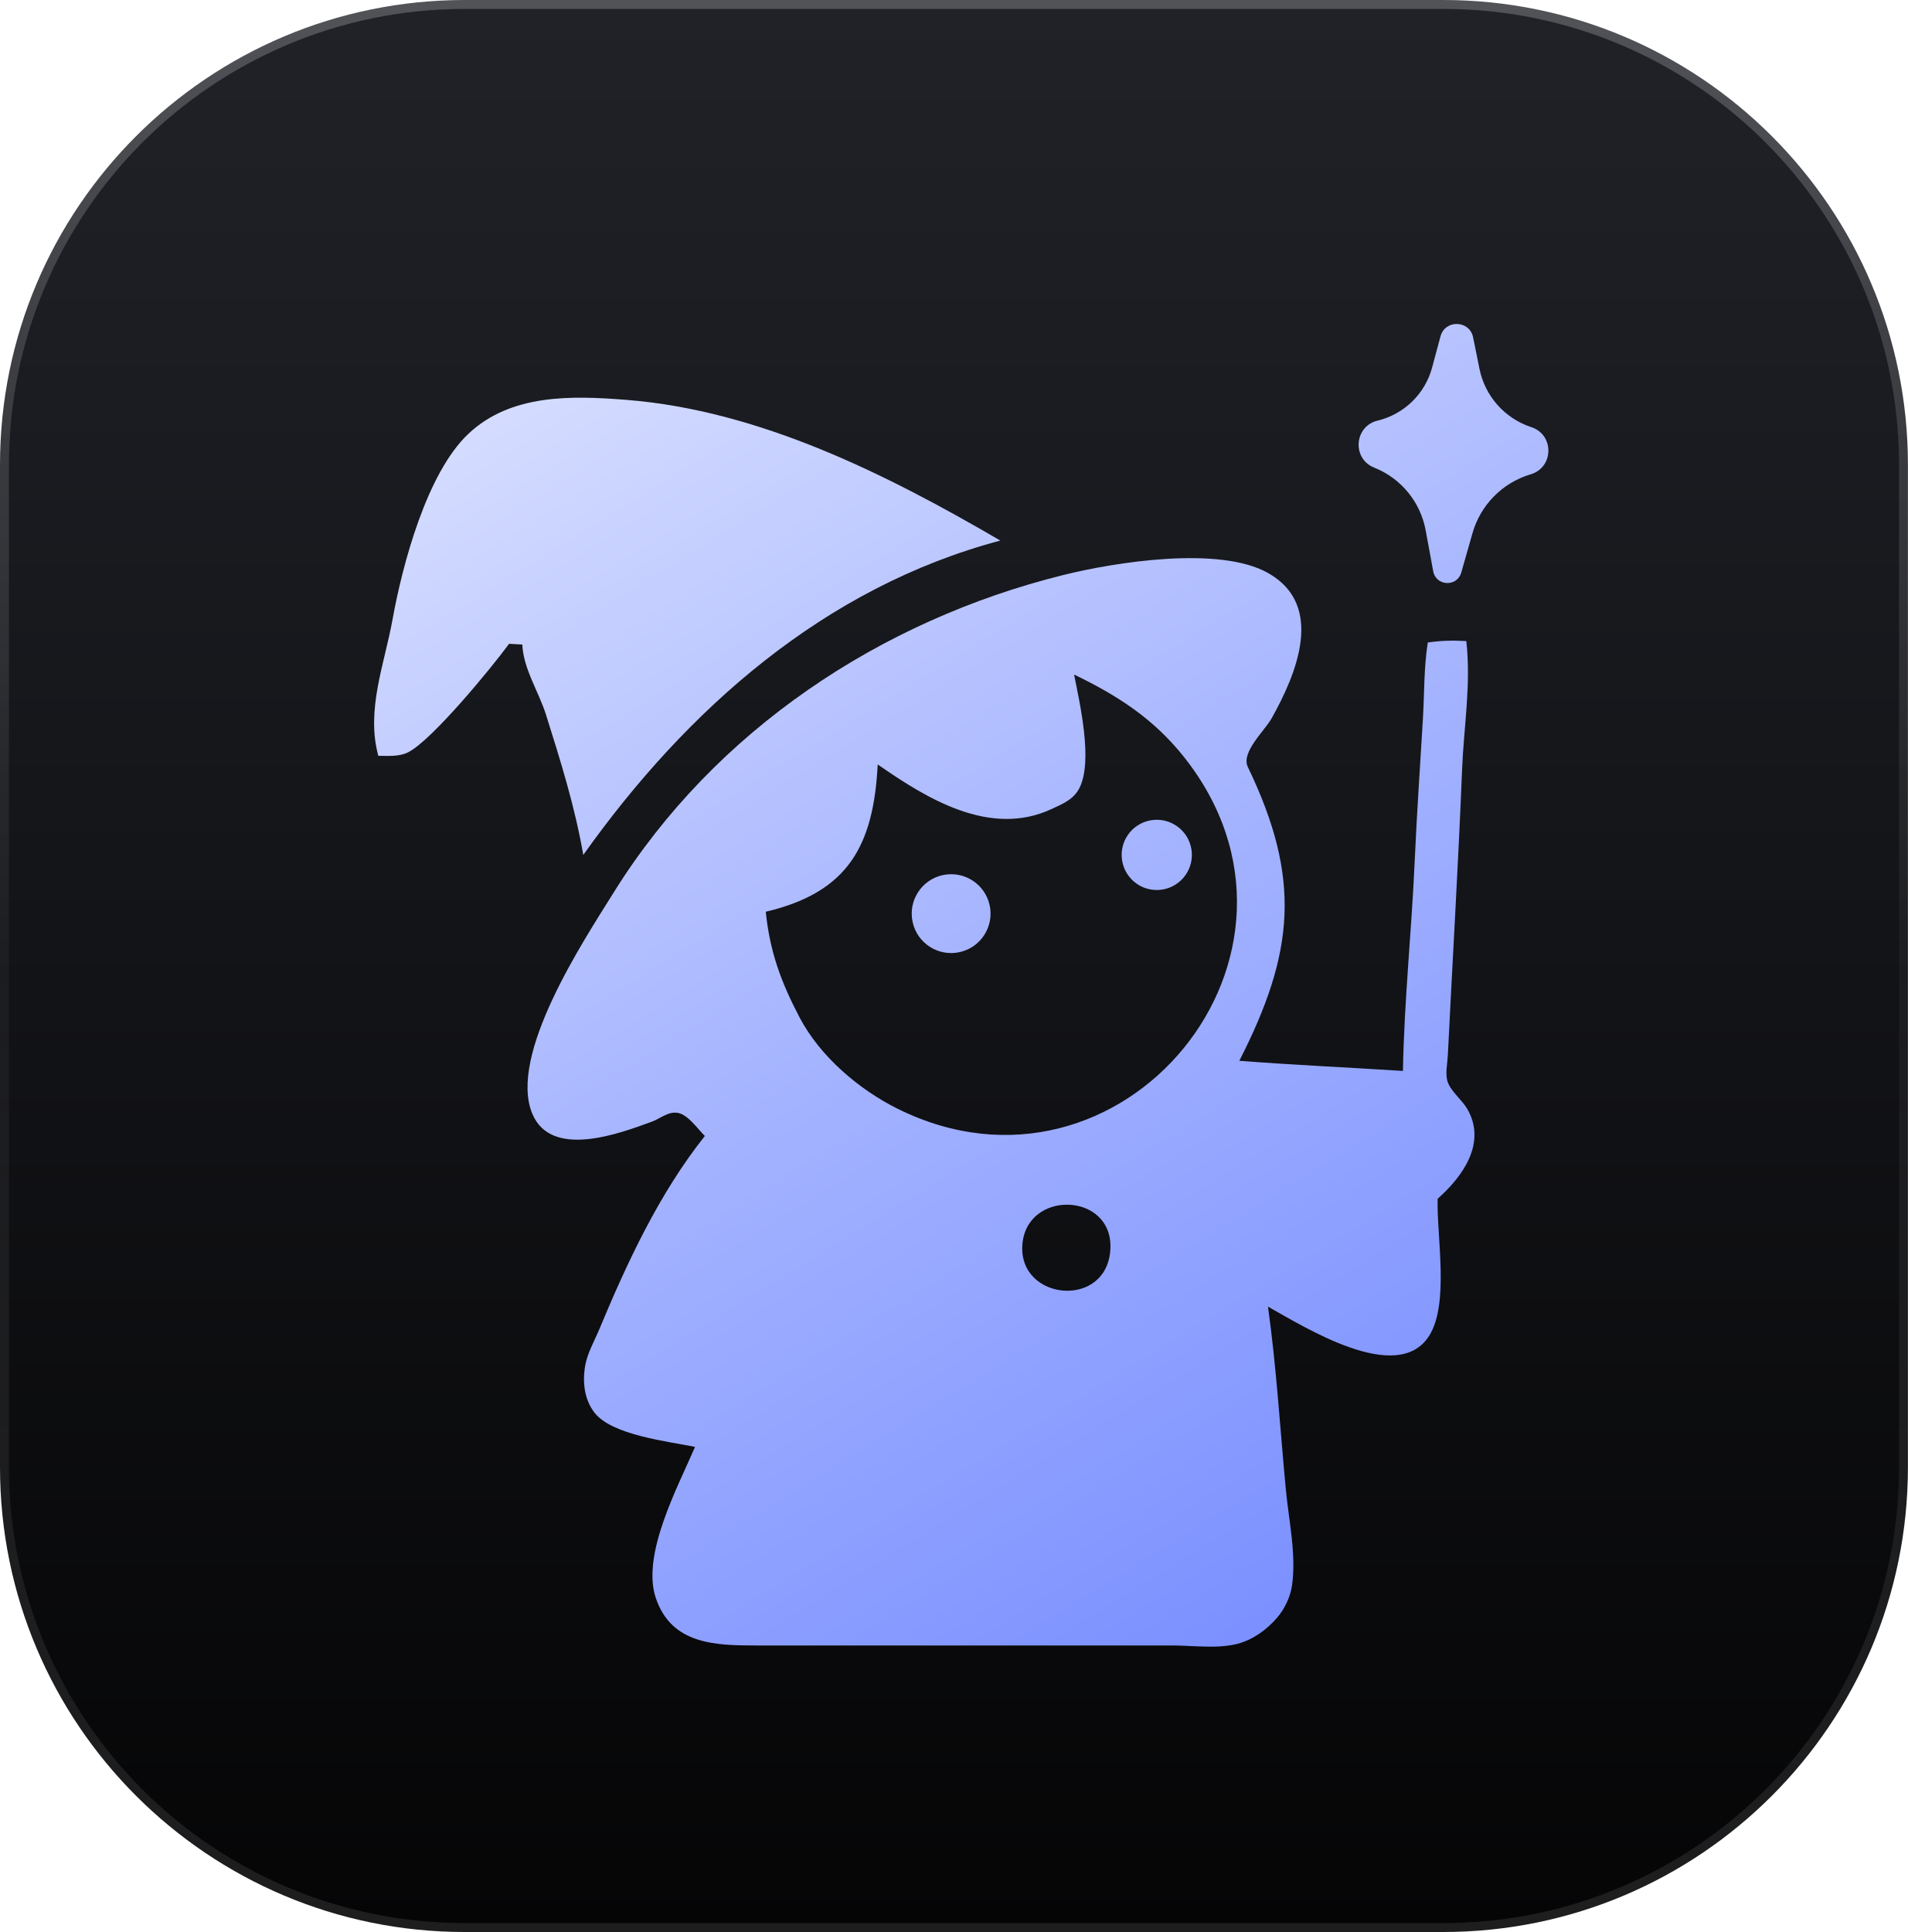
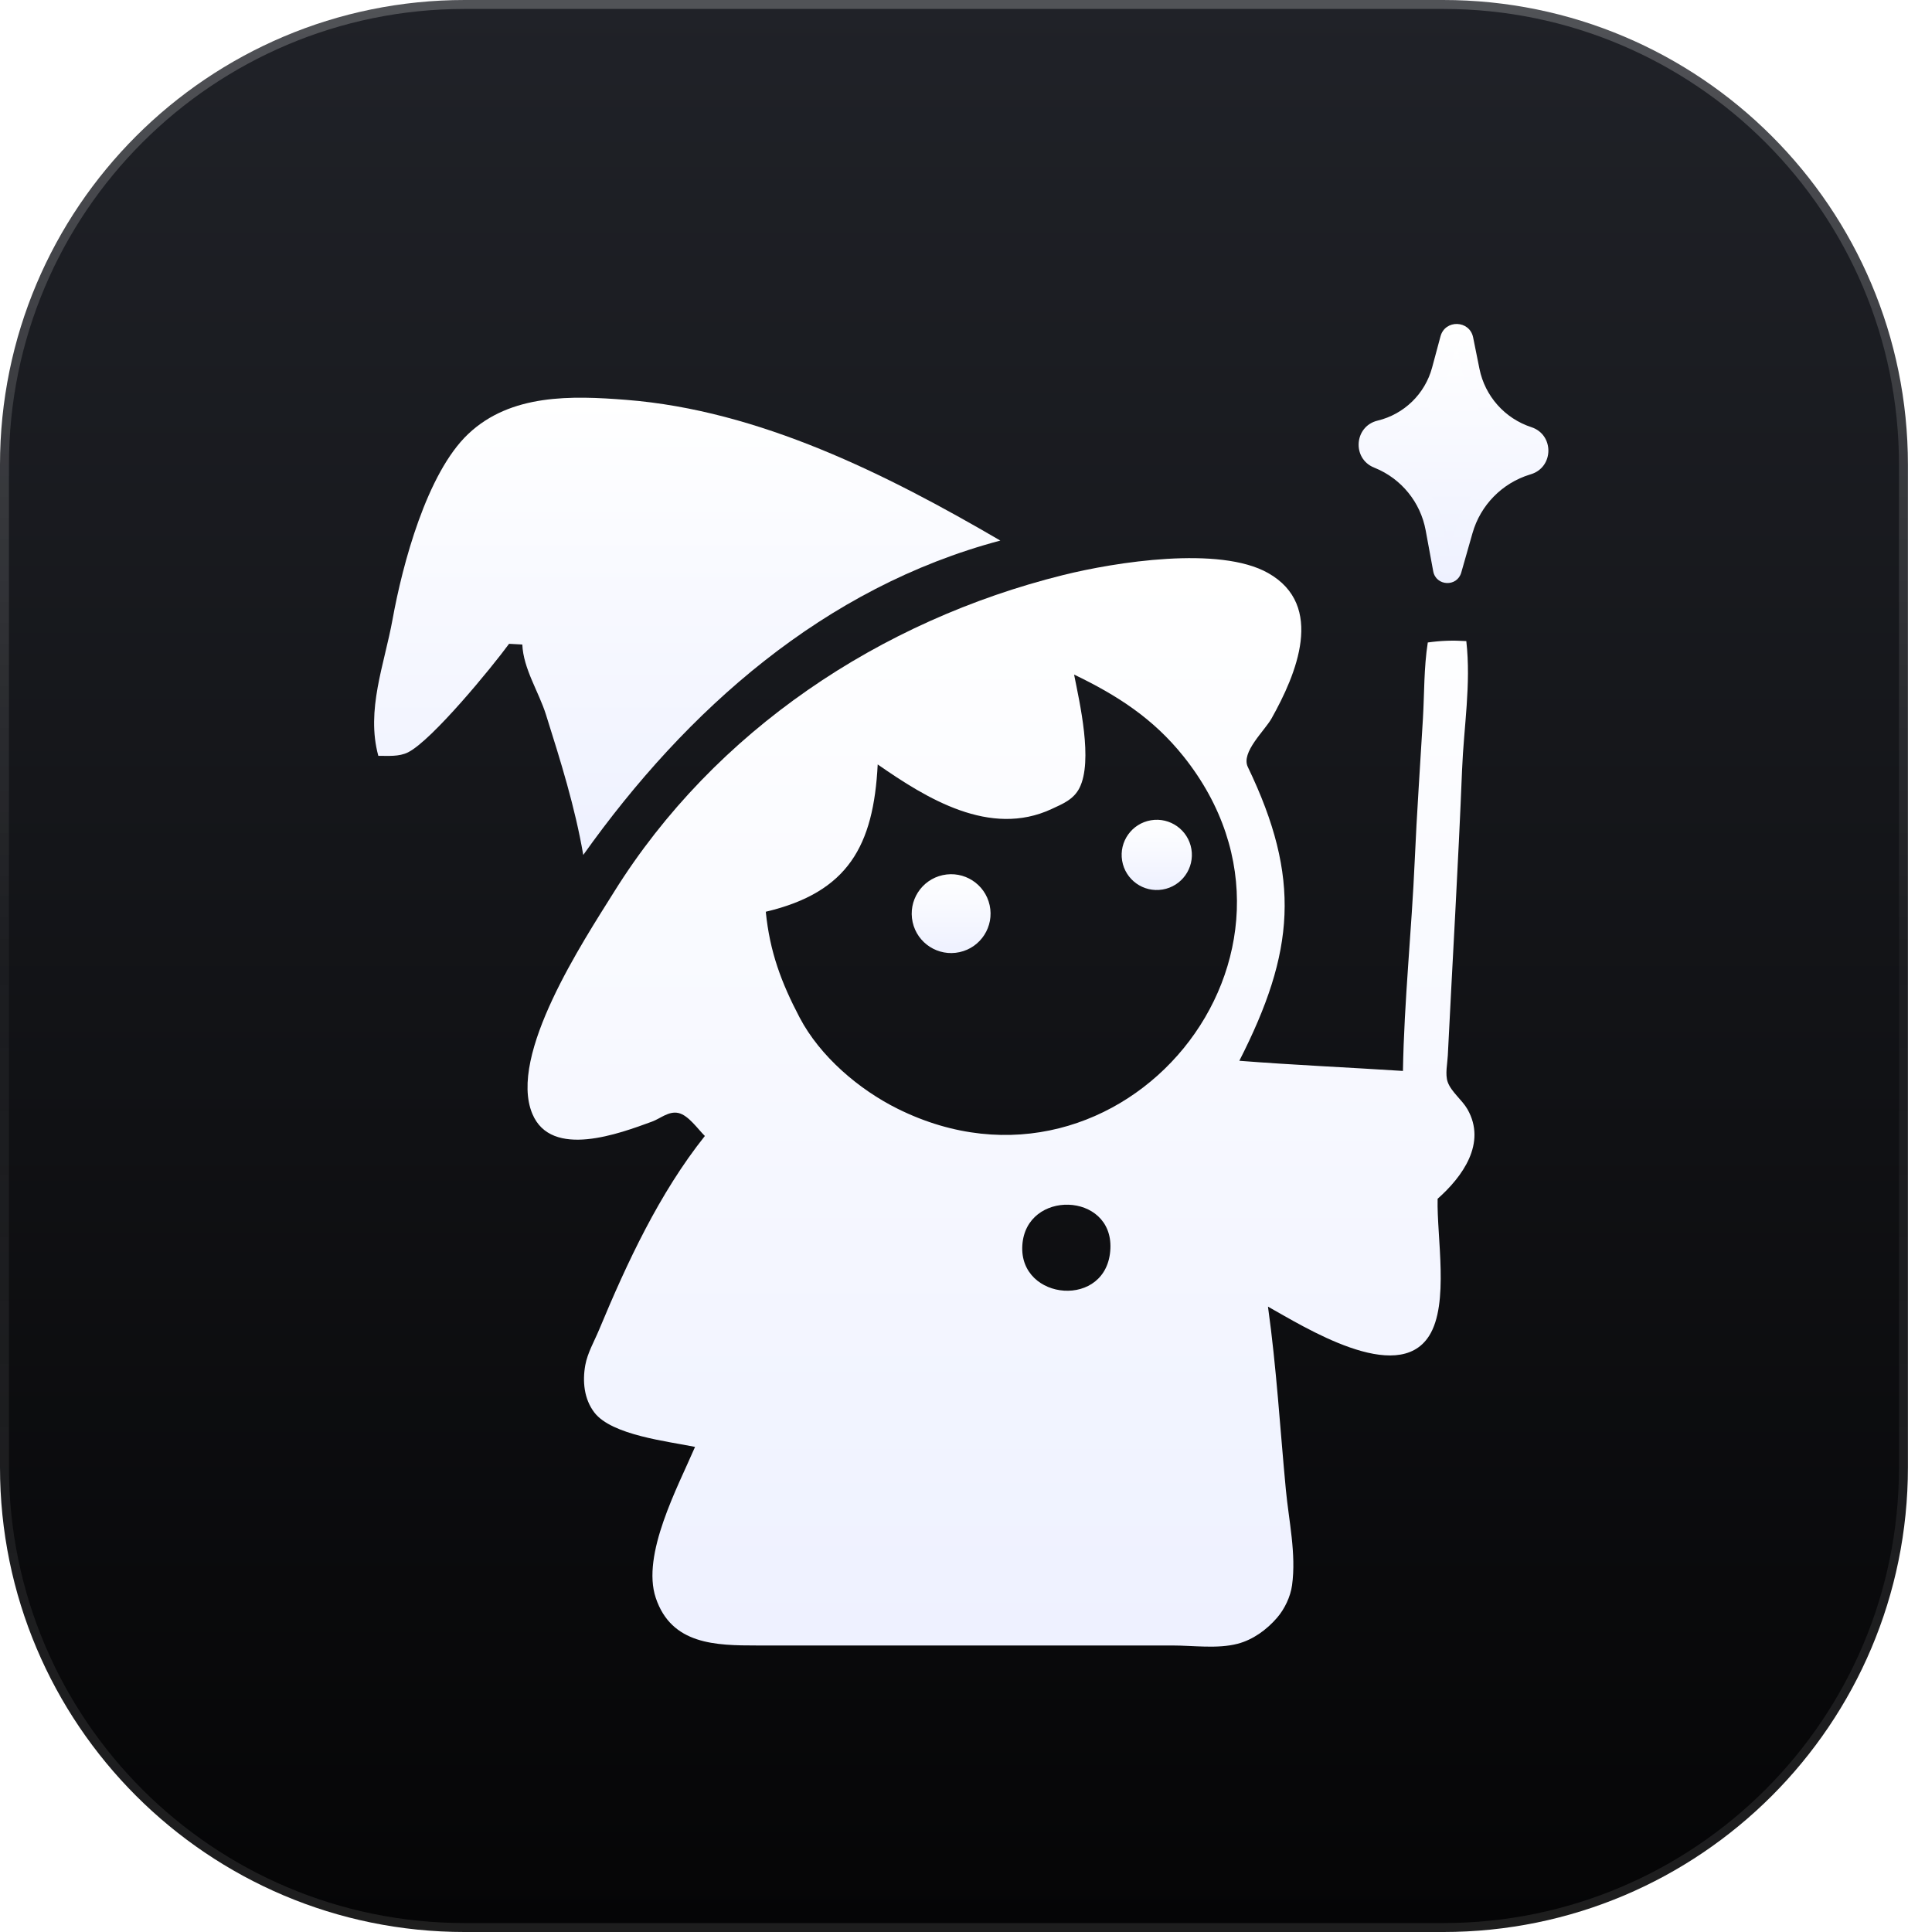
<svg xmlns="http://www.w3.org/2000/svg" viewBox="77.551 18.375 256.276 259.505">
  <defs>
    <linearGradient id="bg" x1="0" y1="18.375" x2="0" y2="277.88" gradientUnits="userSpaceOnUse">
      <stop offset="0" stop-color="#202228" />
      <stop offset="1" stop-color="#050506" />
    </linearGradient>
    <linearGradient id="rim" x1="0" y1="18.375" x2="0" y2="277.88" gradientUnits="userSpaceOnUse">
      <stop offset="0" stop-color="#ffffff" stop-opacity=".22" />
      <stop offset=".5" stop-color="#ffffff" stop-opacity=".04" />
      <stop offset="1" stop-color="#ffffff" stop-opacity=".1" />
    </linearGradient>
-     <linearGradient id="ink" x1="141.62" y1="49.516" x2="269.758" y2="257.12" gradientUnits="userSpaceOnUse">
-       <stop offset="0" stop-color="#dfe5ff" />
-       <stop offset=".45" stop-color="#a9b7ff" />
-       <stop offset="1" stop-color="#6f86ff" />
+     <linearGradient id="ink" x1="0" y1="0" x2="0" y2="1">
+       <stop offset="0" stop-color="#ffffff" />
+       <stop offset="1" stop-color="#eef1ff" />
    </linearGradient>
  </defs>
  <path id="p46" d="M139.978 18.375 C139.978 18.375 271.401 18.375 271.401 18.375 C305.878 18.375 333.827 46.325 333.827 80.802 C333.827 80.802 333.827 215.454 333.827 215.454 C333.827 249.931 305.878 277.881 271.401 277.881 C271.401 277.881 139.978 277.881 139.978 277.881 C105.500 277.881 77.551 249.931 77.551 215.454 C77.551 215.454 77.551 80.802 77.551 80.802 C77.551 46.325 105.500 18.375 139.978 18.375 Z" fill="url(#bg)" stroke="url(#rim)" stroke-width="2.4" />
  <path id="p34" d="M211.918 90.984 C188.271 97.266 169.780 113.679 155.896 133.210 C154.777 126.729 152.862 120.632 150.888 114.368 C149.918 111.288 147.846 108.205 147.710 104.947 C147.710 104.947 145.930 104.850 145.930 104.850 C143.578 108.060 135.579 117.803 132.371 119.422 C131.152 120.038 129.683 119.890 128.368 119.897 C126.686 113.742 129.182 107.634 130.283 101.556 C131.619 94.179 134.880 81.930 140.443 76.666 C146.165 71.252 154.343 71.510 161.657 72.083 C179.553 73.485 196.659 82.079 211.918 90.984 Z" fill="url(#ink)" />
  <path id="c35" d="M244.021 160.858 C251.352 161.432 258.657 161.748 265.997 162.223 C266.158 152.813 267.169 143.367 267.581 133.960 C267.860 127.588 268.311 121.255 268.682 114.891 C268.884 111.442 268.800 108.102 269.335 104.672 C271.151 104.420 272.679 104.372 274.509 104.486 C275.166 110.304 274.171 115.962 273.940 121.767 C273.428 134.575 272.657 147.355 272.024 160.152 C271.970 161.231 271.644 162.684 272.012 163.715 C272.483 165.034 273.950 166.119 274.660 167.361 C277.270 171.929 273.994 176.441 270.656 179.394 C270.523 184.496 272.249 193.498 269.511 197.810 C265.239 204.538 252.659 196.543 247.868 193.881 C249.012 202.052 249.492 210.256 250.271 218.474 C250.668 222.661 251.682 227.079 251.103 231.302 C250.891 232.848 250.102 234.502 249.079 235.683 C247.700 237.276 245.861 238.624 243.798 239.163 C241.081 239.873 237.831 239.395 235.041 239.395 C235.041 239.395 215.668 239.395 215.668 239.395 C215.668 239.395 179.246 239.395 179.246 239.395 C173.687 239.395 167.747 239.297 165.635 233.001 C163.687 227.191 168.587 218.124 170.911 212.722 C167.280 211.975 159.731 211.158 157.387 208.102 C156.005 206.299 155.774 203.934 156.167 201.744 C156.461 200.106 157.392 198.506 158.025 196.983 C161.776 187.968 166.119 178.631 172.230 170.959 C171.314 170.067 170.027 168.173 168.684 167.874 C167.365 167.581 166.278 168.611 165.128 169.031 C160.826 170.602 151.611 174.099 149.054 167.978 C145.763 160.099 155.923 144.761 160.028 138.182 C173.574 116.472 195.826 101.719 220.339 95.620 C227.378 93.869 241.354 91.656 247.883 95.343 C255.594 99.698 251.661 108.973 248.350 114.875 C247.415 116.541 244.214 119.426 245.161 121.392 C252.358 136.340 251.472 146.250 244.021 160.858 Z M195.446 121.054 C194.891 131.980 191.473 138.227 180.412 140.840 C180.953 146.213 182.471 150.309 184.966 155.061 C187.700 160.267 192.933 164.730 198.142 167.312 C228.211 182.215 257.681 146.469 236.526 119.976 C232.464 114.889 227.637 111.779 221.825 108.981 C222.578 112.785 224.385 120.569 222.548 124.212 C221.762 125.770 220.289 126.352 218.801 127.044 C210.519 130.892 202.019 125.625 195.446 121.054 Z M214.873 185.642 C214.396 193.150 226.359 194.239 226.703 186.072 C227.024 178.474 215.350 178.134 214.873 185.642 Z" fill="url(#ink)" fill-rule="nonzero" />
  <path id="p39" d="M228.279 133.984 C227.848 131.415 229.581 128.984 232.150 128.553 C234.719 128.122 237.151 129.856 237.582 132.424 C238.012 134.993 236.279 137.425 233.710 137.856 C231.141 138.287 228.709 136.553 228.279 133.984 Z" fill="url(#ink)" />
  <path id="p40" d="M200.137 142.227 C199.511 139.370 201.320 136.547 204.177 135.922 C207.034 135.296 209.857 137.105 210.483 139.962 C211.108 142.819 209.299 145.642 206.442 146.267 C203.585 146.893 200.762 145.084 200.137 142.227 Z" fill="url(#ink)" />
  <path id="p42" d="M271.217 94.891 C271.217 94.891 270.204 89.396 270.204 89.396 C269.436 85.233 266.604 81.747 262.688 80.143 C262.688 80.143 262.552 80.087 262.552 80.087 C260.625 79.298 260.839 76.502 262.863 76.016 C262.863 76.016 262.863 76.016 262.863 76.016 C266.845 75.058 269.985 72.001 271.049 68.047 C271.049 68.047 272.174 63.863 272.174 63.863 C272.470 62.762 274.049 62.812 274.274 63.930 C274.274 63.930 275.123 68.141 275.123 68.141 C275.949 72.235 278.913 75.569 282.883 76.868 C282.883 76.868 282.883 76.868 282.883 76.868 C284.870 77.518 284.845 80.339 282.845 80.953 C282.845 80.953 282.707 80.995 282.707 80.995 C278.591 82.258 275.395 85.519 274.214 89.659 C274.214 89.659 272.701 94.962 272.701 94.962 C272.480 95.737 271.364 95.684 271.217 94.891 Z" fill="url(#ink)" />
  <path id="c43" d="M273.830 95.284 C273.268 97.252 270.434 97.117 270.063 95.104 C270.063 95.104 269.050 89.608 269.050 89.608 C268.354 85.839 265.790 82.682 262.243 81.229 C262.243 81.229 262.107 81.173 262.107 81.173 C259.125 79.952 259.457 75.627 262.589 74.874 C266.153 74.018 268.964 71.281 269.916 67.742 C269.916 67.742 271.041 63.558 271.041 63.558 C271.659 61.259 274.955 61.365 275.425 63.698 C275.425 63.698 276.274 67.909 276.274 67.909 C277.016 71.589 279.680 74.585 283.248 75.752 C286.324 76.759 286.284 81.125 283.190 82.075 C283.190 82.075 283.052 82.117 283.052 82.117 C279.316 83.264 276.414 86.224 275.342 89.981 C275.342 89.981 273.830 95.284 273.830 95.284 Z M272.054 92.953 C272.054 92.953 273.085 89.337 273.085 89.337 C274.375 84.815 277.867 81.253 282.363 79.873 C282.363 79.873 282.501 79.830 282.501 79.830 C283.405 79.553 283.417 78.277 282.518 77.983 C278.146 76.553 274.882 72.882 273.973 68.373 C273.973 68.373 273.203 64.556 273.203 64.556 C273.203 64.556 272.183 68.351 272.183 68.351 C271.007 72.721 267.537 76.099 263.138 77.157 C262.221 77.377 262.124 78.643 262.996 79.001 C262.996 79.001 263.133 79.057 263.133 79.057 C267.419 80.812 270.518 84.627 271.358 89.183 C271.358 89.183 272.054 92.953 272.054 92.953 Z" fill="url(#ink)" fill-rule="nonzero" />
  <path id="c48" d="M362.807 149.189 C362.807 149.189 425.807 149.189 425.807 149.189 C425.807 149.189 425.807 180.189 425.807 180.189 C425.807 180.189 362.807 180.189 362.807 180.189 C362.807 180.189 362.807 161.691 362.807 161.691 C363.221 161.691 363.636 161.687 364.051 161.684 C364.051 161.684 365.977 153.689 365.977 153.689 C365.977 153.689 366.978 153.689 366.978 153.689 C366.978 153.689 368.373 161.689 368.373 161.689 C368.373 161.689 371.626 161.689 371.626 161.689 C372.071 158.326 373.366 155.109 373.513 151.728 C373.513 151.728 371.805 151.596 371.805 151.596 C371.805 151.596 370.201 159.689 370.201 159.689 C368.441 157.978 368.078 154.074 367.754 151.685 C367.754 151.685 364.751 151.685 364.751 151.685 C364.651 153.366 364.347 158.089 362.807 158.689 C362.807 158.689 362.807 149.189 362.807 149.189 Z M384.164 155.263 C384.164 155.263 378.781 161.761 378.781 161.761 C378.781 161.761 386.753 161.770 386.753 161.770 C386.661 161.382 386.583 160.989 386.480 160.601 C386.480 160.601 381.899 160.390 381.899 160.390 C383.689 158.471 386.710 156.601 386.771 153.838 C386.771 153.838 379.894 153.957 379.894 153.957 C379.894 153.957 379.894 154.959 379.894 154.959 C379.894 154.959 384.164 155.263 384.164 155.263 Z" fill="#000000" fill-rule="nonzero" />
  <path id="p51" d="M362.807 161.691 C362.807 161.691 362.807 158.689 362.807 158.689 C364.347 158.089 364.651 153.366 364.751 151.685 C364.751 151.685 367.754 151.685 367.754 151.685 C368.078 154.074 368.441 157.978 370.201 159.689 C370.201 159.689 371.805 151.596 371.805 151.596 C371.805 151.596 373.513 151.728 373.513 151.728 C373.366 155.109 372.071 158.326 371.626 161.689 C371.626 161.689 368.373 161.689 368.373 161.689 C368.373 161.689 366.978 153.689 366.978 153.689 C366.978 153.689 365.977 153.689 365.977 153.689 C365.977 153.689 364.051 161.684 364.051 161.684 C363.636 161.687 363.221 161.691 362.807 161.691 Z" fill="url(#ink)" />
  <path id="p52" d="M384.164 155.263 C384.164 155.263 379.894 154.959 379.894 154.959 C379.894 154.959 379.894 153.957 379.894 153.957 C379.894 153.957 386.771 153.838 386.771 153.838 C386.710 156.601 383.689 158.471 381.899 160.390 C381.899 160.390 386.480 160.601 386.480 160.601 C386.583 160.989 386.661 161.382 386.753 161.770 C386.753 161.770 378.781 161.761 378.781 161.761 C378.781 161.761 384.164 155.263 384.164 155.263 Z" fill="url(#ink)" />
</svg>
